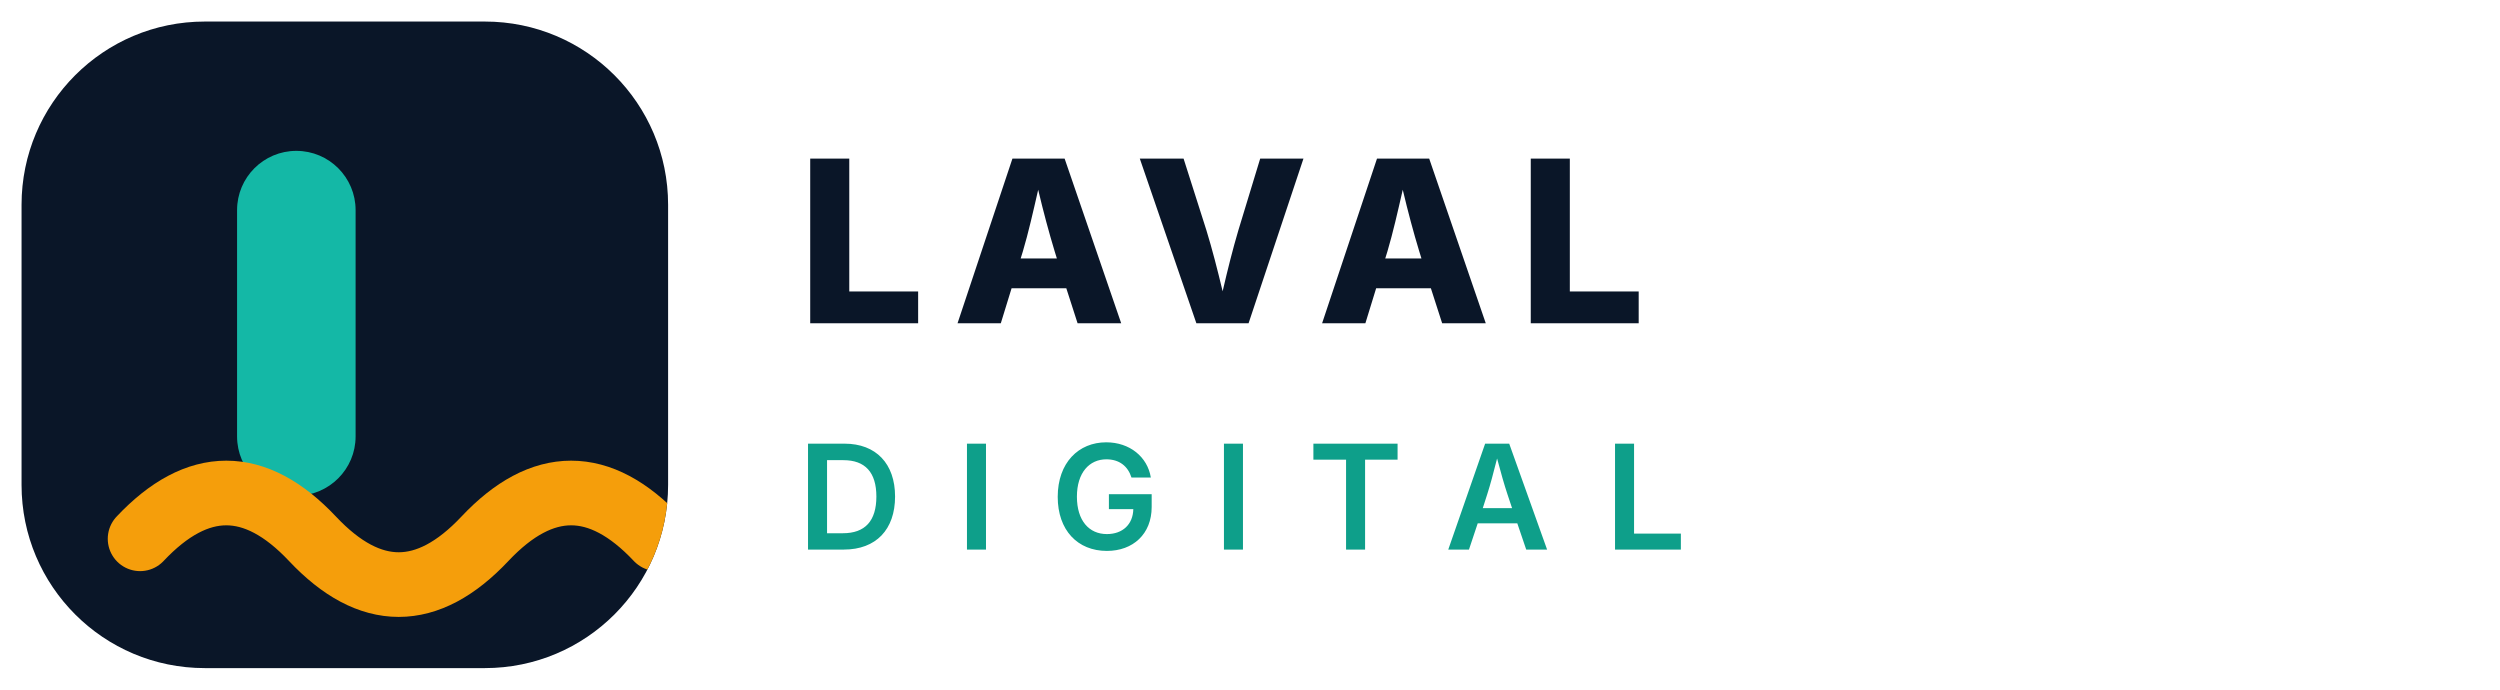
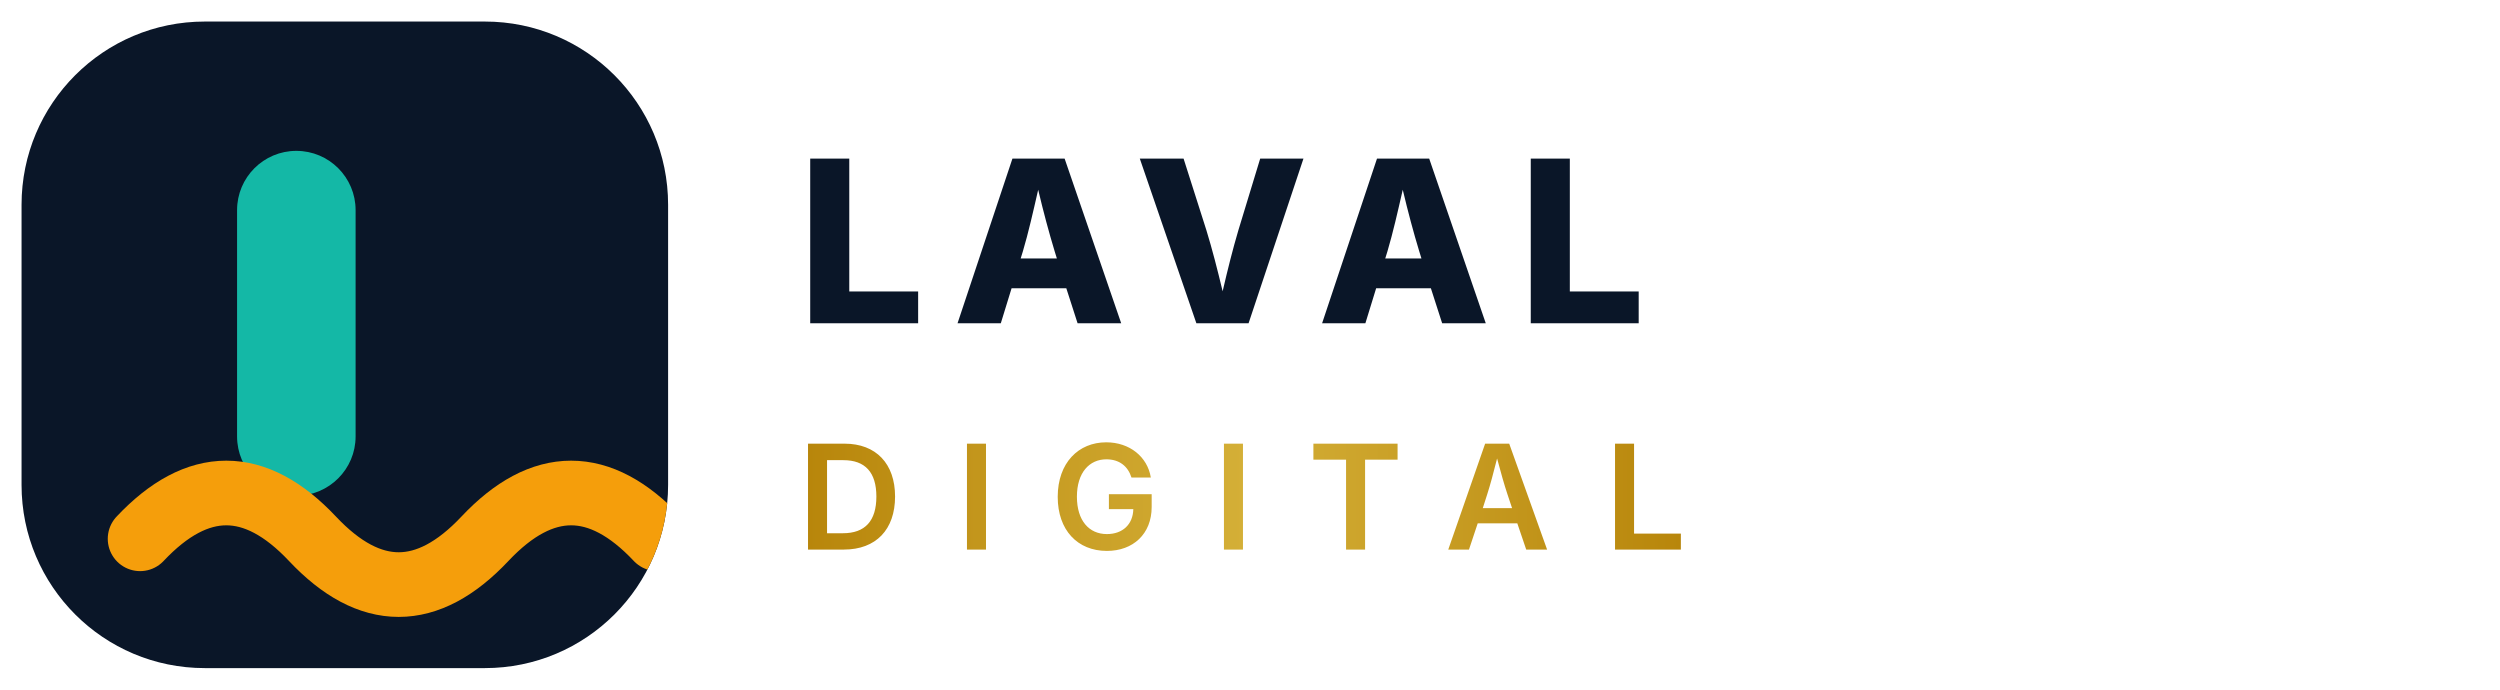
<svg xmlns="http://www.w3.org/2000/svg" viewBox="0 0 232 64" role="img" aria-label="Laval Digital">
-   <g>
-     <rect x="2" y="2" width="60" height="60" rx="17" fill="#0A1628" />
-     <g>
-       <clipPath id="ld-lgd">
-         <rect x="2" y="2" width="60" height="60" rx="17" />
-       </clipPath>
-     </g>
-     <g clip-path="url(#ld-lgd)">
-       <rect x="22" y="14" width="11" height="32" rx="5.5" fill="#14B8A6" />
-       <path d="M13 50 q8 -8.5 16 0 t16 0 t16 0" fill="none" stroke="#F59E0B" stroke-width="6" stroke-linecap="round" />
-     </g>
+   <defs>
+     <linearGradient id="ld-goldd" x1="0" y1="0" x2="1" y2="0">
+       <stop offset="0" stop-color="#B8860B" />
+       <stop offset="0.5" stop-color="#D4AF37" />
+       <stop offset="1" stop-color="#B8860B" />
+     </linearGradient>
+     <clipPath id="ld-lgd">
+       <rect x="2" y="2" width="60" height="60" rx="17" />
+     </clipPath>
+   </defs>
+   <rect x="2" y="2" width="60" height="60" rx="17" fill="#0A1628" />
+   <g clip-path="url(#ld-lgd)">
+     <rect x="22" y="14" width="11" height="32" rx="5.5" fill="#14B8A6" />
+     <path d="M13 50 q8 -8.5 16 0 t16 0 t16 0" fill="none" stroke="#F59E0B" stroke-width="6" stroke-linecap="round" />
  </g>
  <text x="74" y="30" font-family="Inter, 'Segoe UI', Arial, sans-serif" font-size="21" font-weight="800" letter-spacing="2.5" fill="#0A1628">LAVAL</text>
-   <text x="74" y="51" font-family="Inter, 'Segoe UI', Arial, sans-serif" font-size="13.5" font-weight="600" letter-spacing="5" fill="#0E9F8A">DIGITAL</text>
+   <text x="74" y="51" font-family="Inter, 'Segoe UI', Arial, sans-serif" font-size="13.5" font-weight="600" letter-spacing="5" fill="url(#ld-goldd)">DIGITAL</text>
</svg>
